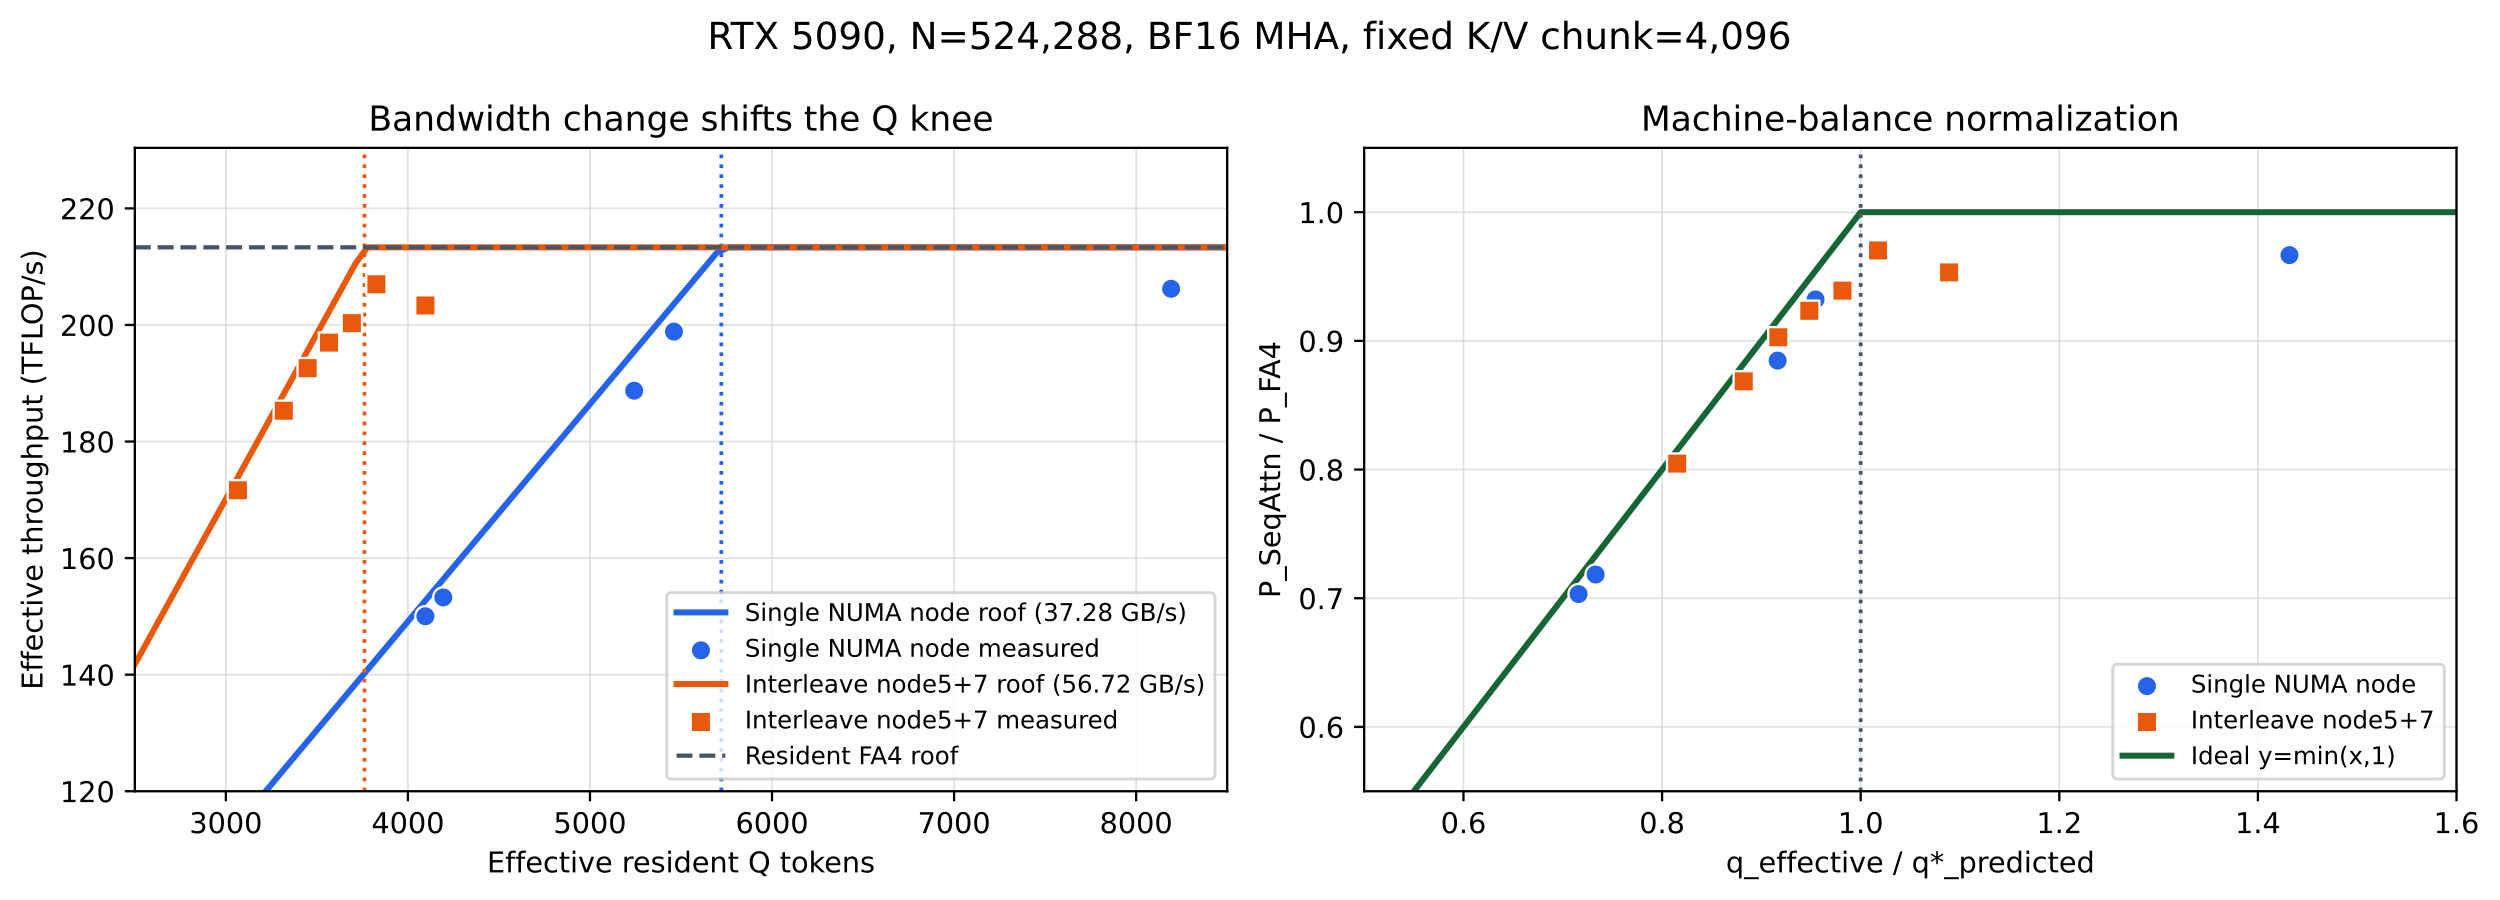
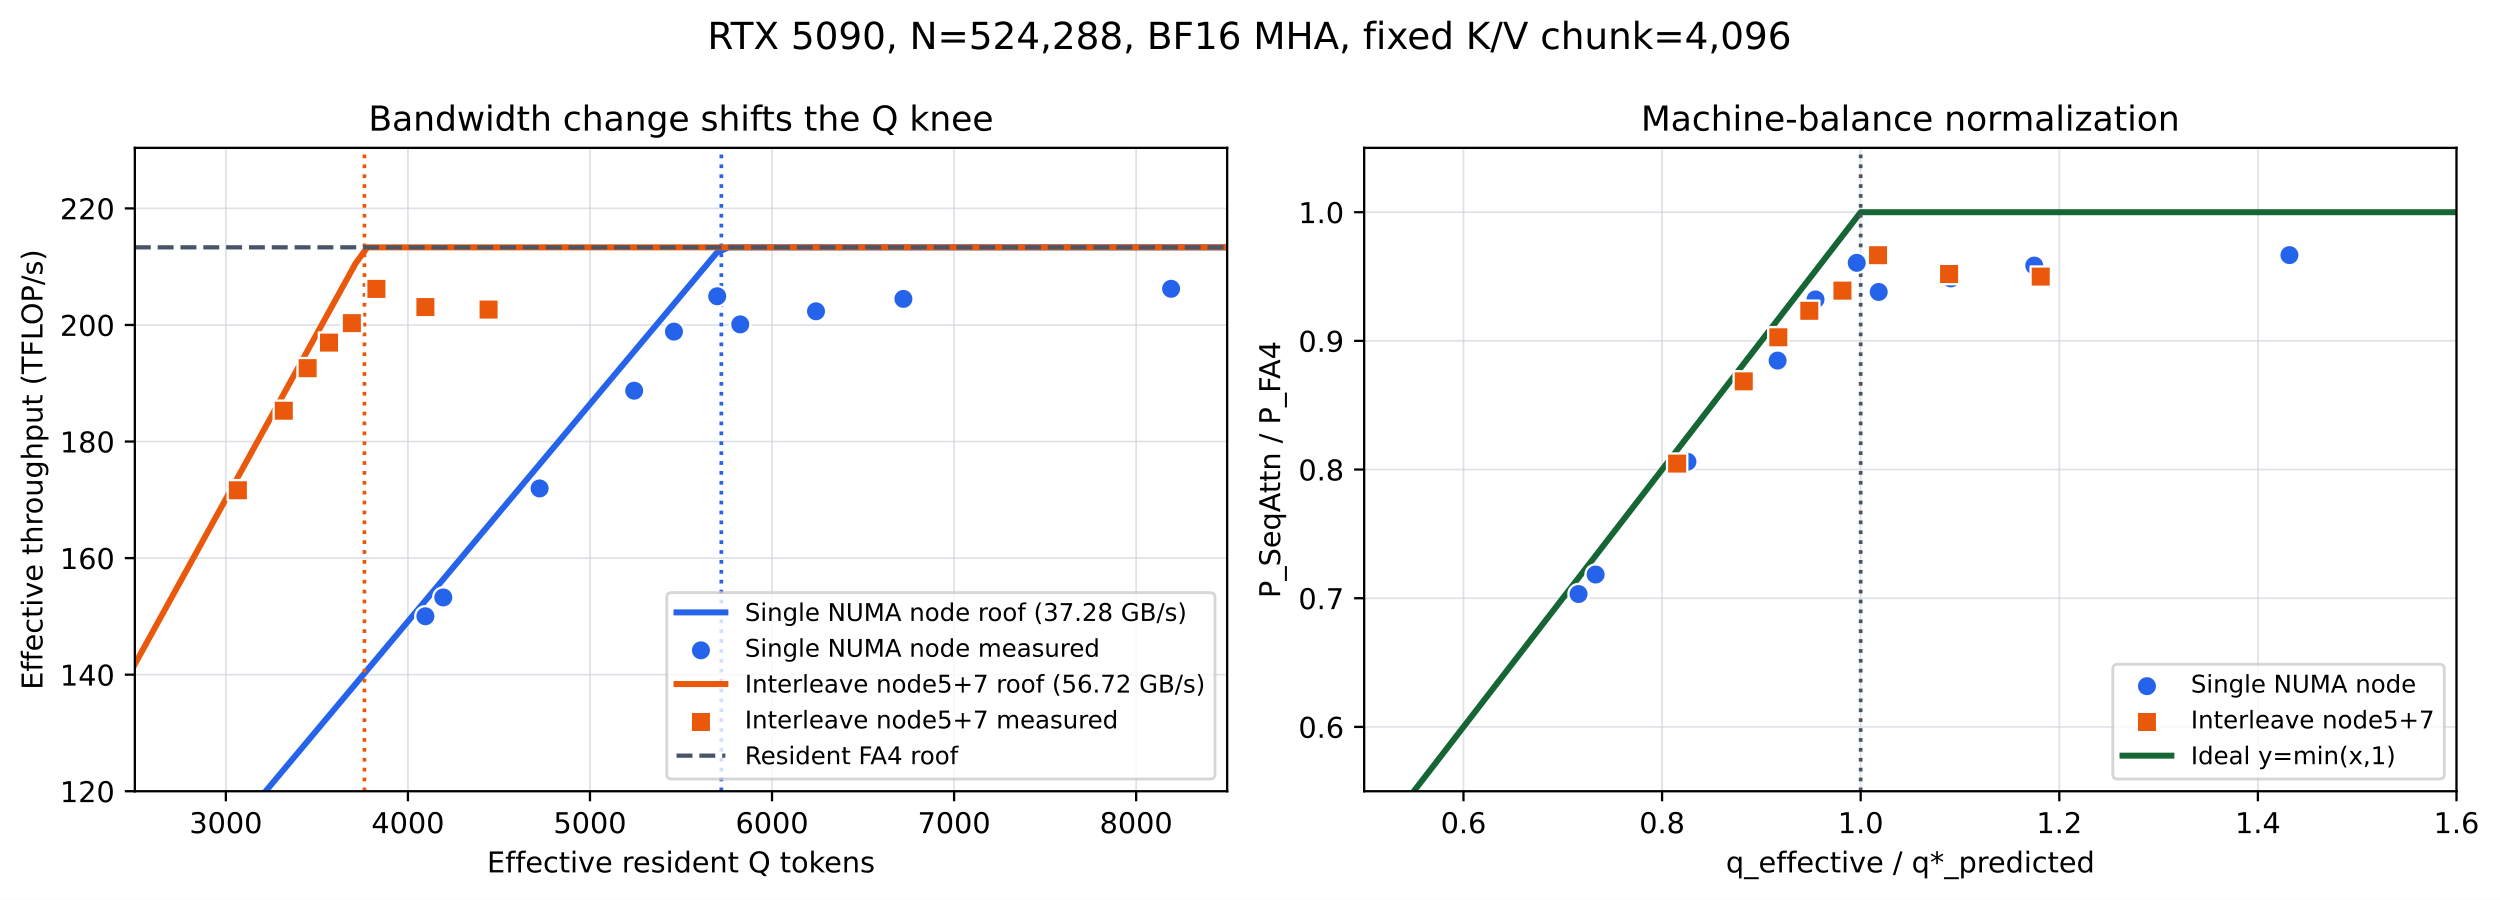
<svg xmlns="http://www.w3.org/2000/svg" xmlns:xlink="http://www.w3.org/1999/xlink" width="870.792pt" height="313.437pt" viewBox="0 0 870.792 313.437" version="1.1">
  <defs>
    <style type="text/css">*{stroke-linejoin: round; stroke-linecap: butt}</style>
  </defs>
  <g id="figure_1">
    <g id="patch_1">
      <path d="M 0 313.437 L 870.792 313.437 L 870.792 -0 L 0 -0 z " style="fill: #ffffff" />
    </g>
    <g id="axes_1">
      <g id="patch_2">
        <path d="M 46.966 275.603 L 427.443 275.603 L 427.443 51.504 L 46.966 51.504 z " style="fill: #ffffff" />
      </g>
      <g id="matplotlib.axis_1">
        <g id="xtick_1">
          <g id="line2d_1">
-             <path d="M 78.672 275.603 L 78.672 51.504 " clip-path="url(#pc4603f9b77)" style="fill: none; stroke: #d1d5db; stroke-opacity: 0.7; stroke-width: 0.6; stroke-linecap: square" />
+             <path d="M 78.672 275.603 L 78.672 51.504 " clip-path="url(#pe63c49cbb3)" style="fill: none; stroke: #d1d5db; stroke-opacity: 0.7; stroke-width: 0.6; stroke-linecap: square" />
          </g>
          <g id="line2d_2">
            <defs>
-               <path id="mdfac360afe" d="M 0 0 L 0 3.5 " style="stroke: #000000; stroke-width: 0.8" />
+               <path id="m10dfc425b9" d="M 0 0 L 0 3.5 " style="stroke: #000000; stroke-width: 0.8" />
            </defs>
            <g>
-               <use xlink:href="#mdfac360afe" x="78.672" y="275.603" style="stroke: #000000; stroke-width: 0.8" />
+               <use xlink:href="#m10dfc425b9" x="78.672" y="275.603" style="stroke: #000000; stroke-width: 0.8" />
            </g>
          </g>
          <g id="text_1">
            <text style="font-size: 10px; font-family: 'DejaVu Sans', 'Bitstream Vera Sans', 'Computer Modern Sans Serif', 'Lucida Grande', 'Verdana', 'Geneva', 'Lucid', 'Arial', 'Helvetica', 'Avant Garde', sans-serif; text-anchor: middle" x="78.672" y="290.201" transform="rotate(-0 78.67208 290.2012)">3000</text>
          </g>
        </g>
        <g id="xtick_2">
          <g id="line2d_3">
-             <path d="M 142.085 275.603 L 142.085 51.504 " clip-path="url(#pc4603f9b77)" style="fill: none; stroke: #d1d5db; stroke-opacity: 0.7; stroke-width: 0.6; stroke-linecap: square" />
+             <path d="M 142.085 275.603 L 142.085 51.504 " clip-path="url(#pe63c49cbb3)" style="fill: none; stroke: #d1d5db; stroke-opacity: 0.7; stroke-width: 0.6; stroke-linecap: square" />
          </g>
          <g id="line2d_4">
            <g>
-               <use xlink:href="#mdfac360afe" x="142.085" y="275.603" style="stroke: #000000; stroke-width: 0.8" />
+               <use xlink:href="#m10dfc425b9" x="142.085" y="275.603" style="stroke: #000000; stroke-width: 0.8" />
            </g>
          </g>
          <g id="text_2">
            <text style="font-size: 10px; font-family: 'DejaVu Sans', 'Bitstream Vera Sans', 'Computer Modern Sans Serif', 'Lucida Grande', 'Verdana', 'Geneva', 'Lucid', 'Arial', 'Helvetica', 'Avant Garde', sans-serif; text-anchor: middle" x="142.085" y="290.201" transform="rotate(-0 142.085 290.2012)">4000</text>
          </g>
        </g>
        <g id="xtick_3">
          <g id="line2d_5">
-             <path d="M 205.498 275.603 L 205.498 51.504 " clip-path="url(#pc4603f9b77)" style="fill: none; stroke: #d1d5db; stroke-opacity: 0.7; stroke-width: 0.6; stroke-linecap: square" />
+             <path d="M 205.498 275.603 L 205.498 51.504 " clip-path="url(#pe63c49cbb3)" style="fill: none; stroke: #d1d5db; stroke-opacity: 0.7; stroke-width: 0.6; stroke-linecap: square" />
          </g>
          <g id="line2d_6">
            <g>
-               <use xlink:href="#mdfac360afe" x="205.498" y="275.603" style="stroke: #000000; stroke-width: 0.8" />
+               <use xlink:href="#m10dfc425b9" x="205.498" y="275.603" style="stroke: #000000; stroke-width: 0.8" />
            </g>
          </g>
          <g id="text_3">
            <text style="font-size: 10px; font-family: 'DejaVu Sans', 'Bitstream Vera Sans', 'Computer Modern Sans Serif', 'Lucida Grande', 'Verdana', 'Geneva', 'Lucid', 'Arial', 'Helvetica', 'Avant Garde', sans-serif; text-anchor: middle" x="205.498" y="290.201" transform="rotate(-0 205.4979 290.2012)">5000</text>
          </g>
        </g>
        <g id="xtick_4">
          <g id="line2d_7">
-             <path d="M 268.911 275.603 L 268.911 51.504 " clip-path="url(#pc4603f9b77)" style="fill: none; stroke: #d1d5db; stroke-opacity: 0.7; stroke-width: 0.6; stroke-linecap: square" />
+             <path d="M 268.911 275.603 L 268.911 51.504 " clip-path="url(#pe63c49cbb3)" style="fill: none; stroke: #d1d5db; stroke-opacity: 0.7; stroke-width: 0.6; stroke-linecap: square" />
          </g>
          <g id="line2d_8">
            <g>
-               <use xlink:href="#mdfac360afe" x="268.911" y="275.603" style="stroke: #000000; stroke-width: 0.8" />
+               <use xlink:href="#m10dfc425b9" x="268.911" y="275.603" style="stroke: #000000; stroke-width: 0.8" />
            </g>
          </g>
          <g id="text_4">
            <text style="font-size: 10px; font-family: 'DejaVu Sans', 'Bitstream Vera Sans', 'Computer Modern Sans Serif', 'Lucida Grande', 'Verdana', 'Geneva', 'Lucid', 'Arial', 'Helvetica', 'Avant Garde', sans-serif; text-anchor: middle" x="268.911" y="290.201" transform="rotate(-0 268.9108 290.2012)">6000</text>
          </g>
        </g>
        <g id="xtick_5">
          <g id="line2d_9">
-             <path d="M 332.324 275.603 L 332.324 51.504 " clip-path="url(#pc4603f9b77)" style="fill: none; stroke: #d1d5db; stroke-opacity: 0.7; stroke-width: 0.6; stroke-linecap: square" />
+             <path d="M 332.324 275.603 L 332.324 51.504 " clip-path="url(#pe63c49cbb3)" style="fill: none; stroke: #d1d5db; stroke-opacity: 0.7; stroke-width: 0.6; stroke-linecap: square" />
          </g>
          <g id="line2d_10">
            <g>
-               <use xlink:href="#mdfac360afe" x="332.324" y="275.603" style="stroke: #000000; stroke-width: 0.8" />
+               <use xlink:href="#m10dfc425b9" x="332.324" y="275.603" style="stroke: #000000; stroke-width: 0.8" />
            </g>
          </g>
          <g id="text_5">
            <text style="font-size: 10px; font-family: 'DejaVu Sans', 'Bitstream Vera Sans', 'Computer Modern Sans Serif', 'Lucida Grande', 'Verdana', 'Geneva', 'Lucid', 'Arial', 'Helvetica', 'Avant Garde', sans-serif; text-anchor: middle" x="332.324" y="290.201" transform="rotate(-0 332.3238 290.2012)">7000</text>
          </g>
        </g>
        <g id="xtick_6">
          <g id="line2d_11">
-             <path d="M 395.737 275.603 L 395.737 51.504 " clip-path="url(#pc4603f9b77)" style="fill: none; stroke: #d1d5db; stroke-opacity: 0.7; stroke-width: 0.6; stroke-linecap: square" />
+             <path d="M 395.737 275.603 L 395.737 51.504 " clip-path="url(#pe63c49cbb3)" style="fill: none; stroke: #d1d5db; stroke-opacity: 0.7; stroke-width: 0.6; stroke-linecap: square" />
          </g>
          <g id="line2d_12">
            <g>
-               <use xlink:href="#mdfac360afe" x="395.737" y="275.603" style="stroke: #000000; stroke-width: 0.8" />
+               <use xlink:href="#m10dfc425b9" x="395.737" y="275.603" style="stroke: #000000; stroke-width: 0.8" />
            </g>
          </g>
          <g id="text_6">
            <text style="font-size: 10px; font-family: 'DejaVu Sans', 'Bitstream Vera Sans', 'Computer Modern Sans Serif', 'Lucida Grande', 'Verdana', 'Geneva', 'Lucid', 'Arial', 'Helvetica', 'Avant Garde', sans-serif; text-anchor: middle" x="395.737" y="290.201" transform="rotate(-0 395.7367 290.2012)">8000</text>
          </g>
        </g>
        <g id="text_7">
          <text style="font-size: 10px; font-family: 'DejaVu Sans', 'Bitstream Vera Sans', 'Computer Modern Sans Serif', 'Lucida Grande', 'Verdana', 'Geneva', 'Lucid', 'Arial', 'Helvetica', 'Avant Garde', sans-serif; text-anchor: middle" x="237.204" y="303.879" transform="rotate(-0 237.2044 303.8793)">Effective resident Q tokens</text>
        </g>
      </g>
      <g id="matplotlib.axis_2">
        <g id="ytick_1">
          <g id="line2d_13">
-             <path d="M 46.966 275.603 L 427.443 275.603 " clip-path="url(#pc4603f9b77)" style="fill: none; stroke: #d1d5db; stroke-opacity: 0.7; stroke-width: 0.6; stroke-linecap: square" />
+             <path d="M 46.966 275.603 L 427.443 275.603 " clip-path="url(#pe63c49cbb3)" style="fill: none; stroke: #d1d5db; stroke-opacity: 0.7; stroke-width: 0.6; stroke-linecap: square" />
          </g>
          <g id="line2d_14">
            <defs>
-               <path id="m516307107b" d="M 0 0 L -3.5 0 " style="stroke: #000000; stroke-width: 0.8" />
+               <path id="m5052664376" d="M 0 0 L -3.5 0 " style="stroke: #000000; stroke-width: 0.8" />
            </defs>
            <g>
-               <use xlink:href="#m516307107b" x="46.966" y="275.603" style="stroke: #000000; stroke-width: 0.8" />
+               <use xlink:href="#m5052664376" x="46.966" y="275.603" style="stroke: #000000; stroke-width: 0.8" />
            </g>
          </g>
          <g id="text_8">
            <text style="font-size: 10px; font-family: 'DejaVu Sans', 'Bitstream Vera Sans', 'Computer Modern Sans Serif', 'Lucida Grande', 'Verdana', 'Geneva', 'Lucid', 'Arial', 'Helvetica', 'Avant Garde', sans-serif; text-anchor: end" x="39.966" y="279.402" transform="rotate(-0 39.96563 279.402)">120</text>
          </g>
        </g>
        <g id="ytick_2">
          <g id="line2d_15">
-             <path d="M 46.966 235.001 L 427.443 235.001 " clip-path="url(#pc4603f9b77)" style="fill: none; stroke: #d1d5db; stroke-opacity: 0.7; stroke-width: 0.6; stroke-linecap: square" />
+             <path d="M 46.966 235.001 L 427.443 235.001 " clip-path="url(#pe63c49cbb3)" style="fill: none; stroke: #d1d5db; stroke-opacity: 0.7; stroke-width: 0.6; stroke-linecap: square" />
          </g>
          <g id="line2d_16">
            <g>
-               <use xlink:href="#m516307107b" x="46.966" y="235.001" style="stroke: #000000; stroke-width: 0.8" />
+               <use xlink:href="#m5052664376" x="46.966" y="235.001" style="stroke: #000000; stroke-width: 0.8" />
            </g>
          </g>
          <g id="text_9">
            <text style="font-size: 10px; font-family: 'DejaVu Sans', 'Bitstream Vera Sans', 'Computer Modern Sans Serif', 'Lucida Grande', 'Verdana', 'Geneva', 'Lucid', 'Arial', 'Helvetica', 'Avant Garde', sans-serif; text-anchor: end" x="39.966" y="238.8" transform="rotate(-0 39.96563 238.8003)">140</text>
          </g>
        </g>
        <g id="ytick_3">
          <g id="line2d_17">
-             <path d="M 46.966 194.399 L 427.443 194.399 " clip-path="url(#pc4603f9b77)" style="fill: none; stroke: #d1d5db; stroke-opacity: 0.7; stroke-width: 0.6; stroke-linecap: square" />
+             <path d="M 46.966 194.399 L 427.443 194.399 " clip-path="url(#pe63c49cbb3)" style="fill: none; stroke: #d1d5db; stroke-opacity: 0.7; stroke-width: 0.6; stroke-linecap: square" />
          </g>
          <g id="line2d_18">
            <g>
-               <use xlink:href="#m516307107b" x="46.966" y="194.399" style="stroke: #000000; stroke-width: 0.8" />
+               <use xlink:href="#m5052664376" x="46.966" y="194.399" style="stroke: #000000; stroke-width: 0.8" />
            </g>
          </g>
          <g id="text_10">
            <text style="font-size: 10px; font-family: 'DejaVu Sans', 'Bitstream Vera Sans', 'Computer Modern Sans Serif', 'Lucida Grande', 'Verdana', 'Geneva', 'Lucid', 'Arial', 'Helvetica', 'Avant Garde', sans-serif; text-anchor: end" x="39.966" y="198.199" transform="rotate(-0 39.96563 198.1986)">160</text>
          </g>
        </g>
        <g id="ytick_4">
          <g id="line2d_19">
-             <path d="M 46.966 153.798 L 427.443 153.798 " clip-path="url(#pc4603f9b77)" style="fill: none; stroke: #d1d5db; stroke-opacity: 0.7; stroke-width: 0.6; stroke-linecap: square" />
+             <path d="M 46.966 153.798 L 427.443 153.798 " clip-path="url(#pe63c49cbb3)" style="fill: none; stroke: #d1d5db; stroke-opacity: 0.7; stroke-width: 0.6; stroke-linecap: square" />
          </g>
          <g id="line2d_20">
            <g>
-               <use xlink:href="#m516307107b" x="46.966" y="153.798" style="stroke: #000000; stroke-width: 0.8" />
+               <use xlink:href="#m5052664376" x="46.966" y="153.798" style="stroke: #000000; stroke-width: 0.8" />
            </g>
          </g>
          <g id="text_11">
            <text style="font-size: 10px; font-family: 'DejaVu Sans', 'Bitstream Vera Sans', 'Computer Modern Sans Serif', 'Lucida Grande', 'Verdana', 'Geneva', 'Lucid', 'Arial', 'Helvetica', 'Avant Garde', sans-serif; text-anchor: end" x="39.966" y="157.597" transform="rotate(-0 39.96563 157.5969)">180</text>
          </g>
        </g>
        <g id="ytick_5">
          <g id="line2d_21">
-             <path d="M 46.966 113.196 L 427.443 113.196 " clip-path="url(#pc4603f9b77)" style="fill: none; stroke: #d1d5db; stroke-opacity: 0.7; stroke-width: 0.6; stroke-linecap: square" />
+             <path d="M 46.966 113.196 L 427.443 113.196 " clip-path="url(#pe63c49cbb3)" style="fill: none; stroke: #d1d5db; stroke-opacity: 0.7; stroke-width: 0.6; stroke-linecap: square" />
          </g>
          <g id="line2d_22">
            <g>
-               <use xlink:href="#m516307107b" x="46.966" y="113.196" style="stroke: #000000; stroke-width: 0.8" />
+               <use xlink:href="#m5052664376" x="46.966" y="113.196" style="stroke: #000000; stroke-width: 0.8" />
            </g>
          </g>
          <g id="text_12">
            <text style="font-size: 10px; font-family: 'DejaVu Sans', 'Bitstream Vera Sans', 'Computer Modern Sans Serif', 'Lucida Grande', 'Verdana', 'Geneva', 'Lucid', 'Arial', 'Helvetica', 'Avant Garde', sans-serif; text-anchor: end" x="39.966" y="116.995" transform="rotate(-0 39.96563 116.9952)">200</text>
          </g>
        </g>
        <g id="ytick_6">
          <g id="line2d_23">
-             <path d="M 46.966 72.594 L 427.443 72.594 " clip-path="url(#pc4603f9b77)" style="fill: none; stroke: #d1d5db; stroke-opacity: 0.7; stroke-width: 0.6; stroke-linecap: square" />
+             <path d="M 46.966 72.594 L 427.443 72.594 " clip-path="url(#pe63c49cbb3)" style="fill: none; stroke: #d1d5db; stroke-opacity: 0.7; stroke-width: 0.6; stroke-linecap: square" />
          </g>
          <g id="line2d_24">
            <g>
-               <use xlink:href="#m516307107b" x="46.966" y="72.594" style="stroke: #000000; stroke-width: 0.8" />
+               <use xlink:href="#m5052664376" x="46.966" y="72.594" style="stroke: #000000; stroke-width: 0.8" />
            </g>
          </g>
          <g id="text_13">
            <text style="font-size: 10px; font-family: 'DejaVu Sans', 'Bitstream Vera Sans', 'Computer Modern Sans Serif', 'Lucida Grande', 'Verdana', 'Geneva', 'Lucid', 'Arial', 'Helvetica', 'Avant Garde', sans-serif; text-anchor: end" x="39.966" y="76.393" transform="rotate(-0 39.96563 76.39346)">220</text>
          </g>
        </g>
        <g id="text_14">
          <text style="font-size: 10px; font-family: 'DejaVu Sans', 'Bitstream Vera Sans', 'Computer Modern Sans Serif', 'Lucida Grande', 'Verdana', 'Geneva', 'Lucid', 'Arial', 'Helvetica', 'Avant Garde', sans-serif; text-anchor: middle" x="14.798" y="163.553" transform="rotate(-90 14.79844 163.5534)">Effective throughput (TFLOP/s)</text>
        </g>
      </g>
      <g id="line2d_25">
-         <path d="M 59.995 314.437 L 249.697 88.008 L 253.755 86.149 L 432.326 86.149 L 432.326 86.149 " clip-path="url(#pc4603f9b77)" style="fill: none; stroke: #2563eb; stroke-width: 2.1; stroke-linecap: square" />
+         <path d="M 59.995 314.437 L 249.697 88.008 L 253.755 86.149 L 432.326 86.149 L 432.326 86.149 " clip-path="url(#pe63c49cbb3)" style="fill: none; stroke: #2563eb; stroke-width: 2.1; stroke-linecap: square" />
      </g>
      <g id="line2d_26">
-         <path d="M 251.254 275.603 L 251.254 51.504 " clip-path="url(#pc4603f9b77)" style="fill: none; stroke-dasharray: 1.3,2.145; stroke-dashoffset: 0; stroke: #2563eb; stroke-width: 1.3" />
+         <path d="M 251.254 275.603 L 251.254 51.504 " clip-path="url(#pe63c49cbb3)" style="fill: none; stroke-dasharray: 1.3,2.145; stroke-dashoffset: 0; stroke: #2563eb; stroke-width: 1.3" />
      </g>
      <g id="line2d_27">
-         <path d="M 1.212 314.437 L 123.885 91.697 L 127.944 86.149 L 432.326 86.149 L 432.326 86.149 " clip-path="url(#pc4603f9b77)" style="fill: none; stroke: #ea580c; stroke-width: 2.1; stroke-linecap: square" />
+         <path d="M 1.212 314.437 L 123.885 91.697 L 127.944 86.149 L 432.326 86.149 L 432.326 86.149 " clip-path="url(#pe63c49cbb3)" style="fill: none; stroke: #ea580c; stroke-width: 2.1; stroke-linecap: square" />
      </g>
      <g id="line2d_28">
-         <path d="M 126.941 275.603 L 126.941 51.504 " clip-path="url(#pc4603f9b77)" style="fill: none; stroke-dasharray: 1.3,2.145; stroke-dashoffset: 0; stroke: #ea580c; stroke-width: 1.3" />
+         <path d="M 126.941 275.603 L 126.941 51.504 " clip-path="url(#pe63c49cbb3)" style="fill: none; stroke-dasharray: 1.3,2.145; stroke-dashoffset: 0; stroke: #ea580c; stroke-width: 1.3" />
      </g>
      <g id="line2d_29">
-         <path d="M 46.966 86.149 L 427.443 86.149 " clip-path="url(#pc4603f9b77)" style="fill: none; stroke-dasharray: 5.55,2.4; stroke-dashoffset: 0; stroke: #475569; stroke-width: 1.5" />
+         <path d="M 46.966 86.149 L 427.443 86.149 " clip-path="url(#pe63c49cbb3)" style="fill: none; stroke-dasharray: 5.55,2.4; stroke-dashoffset: 0; stroke: #475569; stroke-width: 1.5" />
      </g>
      <g id="patch_3">
        <path d="M 46.966 275.603 L 46.966 51.504 " style="fill: none; stroke: #000000; stroke-width: 0.8; stroke-linejoin: miter; stroke-linecap: square" />
      </g>
      <g id="patch_4">
        <path d="M 427.443 275.603 L 427.443 51.504 " style="fill: none; stroke: #000000; stroke-width: 0.8; stroke-linejoin: miter; stroke-linecap: square" />
      </g>
      <g id="patch_5">
        <path d="M 46.966 275.603 L 427.443 275.603 " style="fill: none; stroke: #000000; stroke-width: 0.8; stroke-linejoin: miter; stroke-linecap: square" />
      </g>
      <g id="patch_6">
        <path d="M 46.966 51.504 L 427.443 51.504 " style="fill: none; stroke: #000000; stroke-width: 0.8; stroke-linejoin: miter; stroke-linecap: square" />
      </g>
      <g id="PathCollection_1">
        <defs>
-           <path id="mc097db1f50" d="M 0 3.536 C 0.938 3.536 1.837 3.163 2.5 2.5 C 3.163 1.837 3.536 0.938 3.536 0 C 3.536 -0.938 3.163 -1.837 2.5 -2.5 C 1.837 -3.163 0.938 -3.536 0 -3.536 C -0.938 -3.536 -1.837 -3.163 -2.5 -2.5 C -3.163 -1.837 -3.536 -0.938 -3.536 0 C -3.536 0.938 -3.163 1.837 -2.5 2.5 C -1.837 3.163 -0.938 3.536 0 3.536 z " style="stroke: #ffffff; stroke-width: 0.8" />
+           <path id="m663be2212b" d="M 0 3.536 C 0.938 3.536 1.837 3.163 2.5 2.5 C 3.163 1.837 3.536 0.938 3.536 0 C 3.536 -0.938 3.163 -1.837 2.5 -2.5 C 1.837 -3.163 0.938 -3.536 0 -3.536 C -0.938 -3.536 -1.837 -3.163 -2.5 -2.5 C -3.163 -1.837 -3.536 -0.938 -3.536 0 C -3.536 0.938 -3.163 1.837 -2.5 2.5 C -1.837 3.163 -0.938 3.536 0 3.536 z " style="stroke: #ffffff; stroke-width: 0.8" />
        </defs>
-         <g clip-path="url(#pc4603f9b77)">
-           <use xlink:href="#mc097db1f50" x="148.173" y="214.658" style="fill: #2563eb; stroke: #ffffff; stroke-width: 0.8" />
-           <use xlink:href="#mc097db1f50" x="154.406" y="208.098" style="fill: #2563eb; stroke: #ffffff; stroke-width: 0.8" />
-           <use xlink:href="#mc097db1f50" x="220.9" y="136.088" style="fill: #2563eb; stroke: #ffffff; stroke-width: 0.8" />
-           <use xlink:href="#mc097db1f50" x="234.752" y="115.508" style="fill: #2563eb; stroke: #ffffff; stroke-width: 0.8" />
-           <use xlink:href="#mc097db1f50" x="407.912" y="100.593" style="fill: #2563eb; stroke: #ffffff; stroke-width: 0.8" />
+         <g clip-path="url(#pe63c49cbb3)">
+           <use xlink:href="#m663be2212b" x="148.173" y="214.658" style="fill: #2563eb; stroke: #ffffff; stroke-width: 0.8" />
+           <use xlink:href="#m663be2212b" x="154.406" y="208.098" style="fill: #2563eb; stroke: #ffffff; stroke-width: 0.8" />
+           <use xlink:href="#m663be2212b" x="187.953" y="170.132" style="fill: #2563eb; stroke: #ffffff; stroke-width: 0.8" />
+           <use xlink:href="#m663be2212b" x="220.9" y="136.088" style="fill: #2563eb; stroke: #ffffff; stroke-width: 0.8" />
+           <use xlink:href="#m663be2212b" x="234.752" y="115.508" style="fill: #2563eb; stroke: #ffffff; stroke-width: 0.8" />
+           <use xlink:href="#m663be2212b" x="249.81" y="103.189" style="fill: #2563eb; stroke: #ffffff; stroke-width: 0.8" />
+           <use xlink:href="#m663be2212b" x="257.84" y="112.991" style="fill: #2563eb; stroke: #ffffff; stroke-width: 0.8" />
+           <use xlink:href="#m663be2212b" x="284.227" y="108.43" style="fill: #2563eb; stroke: #ffffff; stroke-width: 0.8" />
+           <use xlink:href="#m663be2212b" x="314.672" y="104.111" style="fill: #2563eb; stroke: #ffffff; stroke-width: 0.8" />
+           <use xlink:href="#m663be2212b" x="407.912" y="100.593" style="fill: #2563eb; stroke: #ffffff; stroke-width: 0.8" />
        </g>
      </g>
      <g id="PathCollection_2">
        <defs>
-           <path id="md987004a5d" d="M -3.536 3.536 L 3.536 3.536 L 3.536 -3.536 L -3.536 -3.536 z " style="stroke: #ffffff; stroke-width: 0.8" />
+           <path id="m598bbfab6e" d="M -3.536 3.536 L 3.536 3.536 L 3.536 -3.536 L -3.536 -3.536 z " style="stroke: #ffffff; stroke-width: 0.8" />
        </defs>
-         <g clip-path="url(#pc4603f9b77)">
-           <use xlink:href="#md987004a5d" x="82.858" y="170.765" style="fill: #ea580c; stroke: #ffffff; stroke-width: 0.8" />
-           <use xlink:href="#md987004a5d" x="98.855" y="143.076" style="fill: #ea580c; stroke: #ffffff; stroke-width: 0.8" />
-           <use xlink:href="#md987004a5d" x="107.161" y="128.239" style="fill: #ea580c; stroke: #ffffff; stroke-width: 0.8" />
-           <use xlink:href="#md987004a5d" x="114.601" y="119.331" style="fill: #ea580c; stroke: #ffffff; stroke-width: 0.8" />
-           <use xlink:href="#md987004a5d" x="122.565" y="112.546" style="fill: #ea580c; stroke: #ffffff; stroke-width: 0.8" />
-           <use xlink:href="#md987004a5d" x="131.109" y="99.018" style="fill: #ea580c; stroke: #ffffff; stroke-width: 0.8" />
-           <use xlink:href="#md987004a5d" x="148.173" y="106.402" style="fill: #ea580c; stroke: #ffffff; stroke-width: 0.8" />
+         <g clip-path="url(#pe63c49cbb3)">
+           <use xlink:href="#m598bbfab6e" x="82.858" y="170.765" style="fill: #ea580c; stroke: #ffffff; stroke-width: 0.8" />
+           <use xlink:href="#m598bbfab6e" x="98.855" y="143.076" style="fill: #ea580c; stroke: #ffffff; stroke-width: 0.8" />
+           <use xlink:href="#m598bbfab6e" x="107.161" y="128.239" style="fill: #ea580c; stroke: #ffffff; stroke-width: 0.8" />
+           <use xlink:href="#m598bbfab6e" x="114.601" y="119.331" style="fill: #ea580c; stroke: #ffffff; stroke-width: 0.8" />
+           <use xlink:href="#m598bbfab6e" x="122.565" y="112.546" style="fill: #ea580c; stroke: #ffffff; stroke-width: 0.8" />
+           <use xlink:href="#m598bbfab6e" x="131.109" y="100.629" style="fill: #ea580c; stroke: #ffffff; stroke-width: 0.8" />
+           <use xlink:href="#m598bbfab6e" x="148.173" y="106.959" style="fill: #ea580c; stroke: #ffffff; stroke-width: 0.8" />
+           <use xlink:href="#m598bbfab6e" x="170.184" y="107.827" style="fill: #ea580c; stroke: #ffffff; stroke-width: 0.8" />
        </g>
      </g>
      <g id="text_15">
        <text style="font-size: 12px; font-family: 'DejaVu Sans', 'Bitstream Vera Sans', 'Computer Modern Sans Serif', 'Lucida Grande', 'Verdana', 'Geneva', 'Lucid', 'Arial', 'Helvetica', 'Avant Garde', sans-serif; text-anchor: middle" x="237.204" y="45.504" transform="rotate(-0 237.2044 45.504)">Bandwidth change shifts the Q knee</text>
      </g>
      <g id="legend_1">
        <g id="patch_7">
          <path d="M 233.949 271.353 L 421.493 271.353 Q 423.193 271.353 423.193 269.653 L 423.193 208.121 Q 423.193 206.421 421.493 206.421 L 233.949 206.421 Q 232.249 206.421 232.249 208.121 L 232.249 269.653 Q 232.249 271.353 233.949 271.353 z " style="fill: #ffffff; opacity: 0.8; stroke: #cccccc; stroke-linejoin: miter" />
        </g>
        <g id="line2d_30">
          <path d="M 235.649 213.304 L 244.149 213.304 L 252.649 213.304 " style="fill: none; stroke: #2563eb; stroke-width: 2.1; stroke-linecap: square" />
        </g>
        <g id="text_16">
          <text style="font-size: 8.5px; font-family: 'DejaVu Sans', 'Bitstream Vera Sans', 'Computer Modern Sans Serif', 'Lucida Grande', 'Verdana', 'Geneva', 'Lucid', 'Arial', 'Helvetica', 'Avant Garde', sans-serif; text-anchor: start" x="259.449" y="216.279" transform="rotate(-0 259.4486 216.2794)">Single NUMA node roof (37.28 GB/s)</text>
        </g>
        <g id="PathCollection_3">
          <g>
-             <use xlink:href="#mc097db1f50" x="244.149" y="226.525" style="fill: #2563eb; stroke: #ffffff; stroke-width: 0.8" />
+             <use xlink:href="#m663be2212b" x="244.149" y="226.525" style="fill: #2563eb; stroke: #ffffff; stroke-width: 0.8" />
          </g>
        </g>
        <g id="text_17">
          <text style="font-size: 8.5px; font-family: 'DejaVu Sans', 'Bitstream Vera Sans', 'Computer Modern Sans Serif', 'Lucida Grande', 'Verdana', 'Geneva', 'Lucid', 'Arial', 'Helvetica', 'Avant Garde', sans-serif; text-anchor: start" x="259.449" y="228.756" transform="rotate(-0 259.4486 228.7558)">Single NUMA node measured</text>
        </g>
        <g id="line2d_31">
          <path d="M 235.649 238.257 L 244.149 238.257 L 252.649 238.257 " style="fill: none; stroke: #ea580c; stroke-width: 2.1; stroke-linecap: square" />
        </g>
        <g id="text_18">
          <text style="font-size: 8.5px; font-family: 'DejaVu Sans', 'Bitstream Vera Sans', 'Computer Modern Sans Serif', 'Lucida Grande', 'Verdana', 'Geneva', 'Lucid', 'Arial', 'Helvetica', 'Avant Garde', sans-serif; text-anchor: start" x="259.449" y="241.232" transform="rotate(-0 259.4486 241.2322)">Interleave node5+7 roof (56.72 GB/s)</text>
        </g>
        <g id="PathCollection_4">
          <g>
-             <use xlink:href="#md987004a5d" x="244.149" y="251.477" style="fill: #ea580c; stroke: #ffffff; stroke-width: 0.8" />
+             <use xlink:href="#m598bbfab6e" x="244.149" y="251.477" style="fill: #ea580c; stroke: #ffffff; stroke-width: 0.8" />
          </g>
        </g>
        <g id="text_19">
          <text style="font-size: 8.5px; font-family: 'DejaVu Sans', 'Bitstream Vera Sans', 'Computer Modern Sans Serif', 'Lucida Grande', 'Verdana', 'Geneva', 'Lucid', 'Arial', 'Helvetica', 'Avant Garde', sans-serif; text-anchor: start" x="259.449" y="253.709" transform="rotate(-0 259.4486 253.7086)">Interleave node5+7 measured</text>
        </g>
        <g id="line2d_32">
          <path d="M 235.649 263.21 L 244.149 263.21 L 252.649 263.21 " style="fill: none; stroke-dasharray: 5.55,2.4; stroke-dashoffset: 0; stroke: #475569; stroke-width: 1.5" />
        </g>
        <g id="text_20">
          <text style="font-size: 8.5px; font-family: 'DejaVu Sans', 'Bitstream Vera Sans', 'Computer Modern Sans Serif', 'Lucida Grande', 'Verdana', 'Geneva', 'Lucid', 'Arial', 'Helvetica', 'Avant Garde', sans-serif; text-anchor: start" x="259.449" y="266.185" transform="rotate(-0 259.4486 266.185)">Resident FA4 roof</text>
        </g>
      </g>
    </g>
    <g id="axes_2">
      <g id="patch_8">
        <path d="M 475.163 275.603 L 855.641 275.603 L 855.641 51.504 L 475.163 51.504 z " style="fill: #ffffff" />
      </g>
      <g id="matplotlib.axis_3">
        <g id="xtick_7">
          <g id="line2d_33">
-             <path d="M 509.752 275.603 L 509.752 51.504 " clip-path="url(#p6f8328ee0f)" style="fill: none; stroke: #d1d5db; stroke-opacity: 0.7; stroke-width: 0.6; stroke-linecap: square" />
+             <path d="M 509.752 275.603 L 509.752 51.504 " clip-path="url(#p314b8df7db)" style="fill: none; stroke: #d1d5db; stroke-opacity: 0.7; stroke-width: 0.6; stroke-linecap: square" />
          </g>
          <g id="line2d_34">
            <g>
-               <use xlink:href="#mdfac360afe" x="509.752" y="275.603" style="stroke: #000000; stroke-width: 0.8" />
+               <use xlink:href="#m10dfc425b9" x="509.752" y="275.603" style="stroke: #000000; stroke-width: 0.8" />
            </g>
          </g>
          <g id="text_21">
            <text style="font-size: 10px; font-family: 'DejaVu Sans', 'Bitstream Vera Sans', 'Computer Modern Sans Serif', 'Lucida Grande', 'Verdana', 'Geneva', 'Lucid', 'Arial', 'Helvetica', 'Avant Garde', sans-serif; text-anchor: middle" x="509.752" y="290.201" transform="rotate(-0 509.752 290.2012)">0.6</text>
          </g>
        </g>
        <g id="xtick_8">
          <g id="line2d_35">
-             <path d="M 578.93 275.603 L 578.93 51.504 " clip-path="url(#p6f8328ee0f)" style="fill: none; stroke: #d1d5db; stroke-opacity: 0.7; stroke-width: 0.6; stroke-linecap: square" />
+             <path d="M 578.93 275.603 L 578.93 51.504 " clip-path="url(#p314b8df7db)" style="fill: none; stroke: #d1d5db; stroke-opacity: 0.7; stroke-width: 0.6; stroke-linecap: square" />
          </g>
          <g id="line2d_36">
            <g>
-               <use xlink:href="#mdfac360afe" x="578.93" y="275.603" style="stroke: #000000; stroke-width: 0.8" />
+               <use xlink:href="#m10dfc425b9" x="578.93" y="275.603" style="stroke: #000000; stroke-width: 0.8" />
            </g>
          </g>
          <g id="text_22">
            <text style="font-size: 10px; font-family: 'DejaVu Sans', 'Bitstream Vera Sans', 'Computer Modern Sans Serif', 'Lucida Grande', 'Verdana', 'Geneva', 'Lucid', 'Arial', 'Helvetica', 'Avant Garde', sans-serif; text-anchor: middle" x="578.93" y="290.201" transform="rotate(-0 578.9297 290.2012)">0.8</text>
          </g>
        </g>
        <g id="xtick_9">
          <g id="line2d_37">
-             <path d="M 648.107 275.603 L 648.107 51.504 " clip-path="url(#p6f8328ee0f)" style="fill: none; stroke: #d1d5db; stroke-opacity: 0.7; stroke-width: 0.6; stroke-linecap: square" />
+             <path d="M 648.107 275.603 L 648.107 51.504 " clip-path="url(#p314b8df7db)" style="fill: none; stroke: #d1d5db; stroke-opacity: 0.7; stroke-width: 0.6; stroke-linecap: square" />
          </g>
          <g id="line2d_38">
            <g>
-               <use xlink:href="#mdfac360afe" x="648.107" y="275.603" style="stroke: #000000; stroke-width: 0.8" />
+               <use xlink:href="#m10dfc425b9" x="648.107" y="275.603" style="stroke: #000000; stroke-width: 0.8" />
            </g>
          </g>
          <g id="text_23">
            <text style="font-size: 10px; font-family: 'DejaVu Sans', 'Bitstream Vera Sans', 'Computer Modern Sans Serif', 'Lucida Grande', 'Verdana', 'Geneva', 'Lucid', 'Arial', 'Helvetica', 'Avant Garde', sans-serif; text-anchor: middle" x="648.107" y="290.201" transform="rotate(-0 648.1074 290.2012)">1.0</text>
          </g>
        </g>
        <g id="xtick_10">
          <g id="line2d_39">
-             <path d="M 717.285 275.603 L 717.285 51.504 " clip-path="url(#p6f8328ee0f)" style="fill: none; stroke: #d1d5db; stroke-opacity: 0.7; stroke-width: 0.6; stroke-linecap: square" />
+             <path d="M 717.285 275.603 L 717.285 51.504 " clip-path="url(#p314b8df7db)" style="fill: none; stroke: #d1d5db; stroke-opacity: 0.7; stroke-width: 0.6; stroke-linecap: square" />
          </g>
          <g id="line2d_40">
            <g>
-               <use xlink:href="#mdfac360afe" x="717.285" y="275.603" style="stroke: #000000; stroke-width: 0.8" />
+               <use xlink:href="#m10dfc425b9" x="717.285" y="275.603" style="stroke: #000000; stroke-width: 0.8" />
            </g>
          </g>
          <g id="text_24">
            <text style="font-size: 10px; font-family: 'DejaVu Sans', 'Bitstream Vera Sans', 'Computer Modern Sans Serif', 'Lucida Grande', 'Verdana', 'Geneva', 'Lucid', 'Arial', 'Helvetica', 'Avant Garde', sans-serif; text-anchor: middle" x="717.285" y="290.201" transform="rotate(-0 717.2852 290.2012)">1.2</text>
          </g>
        </g>
        <g id="xtick_11">
          <g id="line2d_41">
-             <path d="M 786.463 275.603 L 786.463 51.504 " clip-path="url(#p6f8328ee0f)" style="fill: none; stroke: #d1d5db; stroke-opacity: 0.7; stroke-width: 0.6; stroke-linecap: square" />
+             <path d="M 786.463 275.603 L 786.463 51.504 " clip-path="url(#p314b8df7db)" style="fill: none; stroke: #d1d5db; stroke-opacity: 0.7; stroke-width: 0.6; stroke-linecap: square" />
          </g>
          <g id="line2d_42">
            <g>
-               <use xlink:href="#mdfac360afe" x="786.463" y="275.603" style="stroke: #000000; stroke-width: 0.8" />
+               <use xlink:href="#m10dfc425b9" x="786.463" y="275.603" style="stroke: #000000; stroke-width: 0.8" />
            </g>
          </g>
          <g id="text_25">
            <text style="font-size: 10px; font-family: 'DejaVu Sans', 'Bitstream Vera Sans', 'Computer Modern Sans Serif', 'Lucida Grande', 'Verdana', 'Geneva', 'Lucid', 'Arial', 'Helvetica', 'Avant Garde', sans-serif; text-anchor: middle" x="786.463" y="290.201" transform="rotate(-0 786.4629 290.2012)">1.4</text>
          </g>
        </g>
        <g id="xtick_12">
          <g id="line2d_43">
-             <path d="M 855.641 275.603 L 855.641 51.504 " clip-path="url(#p6f8328ee0f)" style="fill: none; stroke: #d1d5db; stroke-opacity: 0.7; stroke-width: 0.6; stroke-linecap: square" />
+             <path d="M 855.641 275.603 L 855.641 51.504 " clip-path="url(#p314b8df7db)" style="fill: none; stroke: #d1d5db; stroke-opacity: 0.7; stroke-width: 0.6; stroke-linecap: square" />
          </g>
          <g id="line2d_44">
            <g>
-               <use xlink:href="#mdfac360afe" x="855.641" y="275.603" style="stroke: #000000; stroke-width: 0.8" />
+               <use xlink:href="#m10dfc425b9" x="855.641" y="275.603" style="stroke: #000000; stroke-width: 0.8" />
            </g>
          </g>
          <g id="text_26">
            <text style="font-size: 10px; font-family: 'DejaVu Sans', 'Bitstream Vera Sans', 'Computer Modern Sans Serif', 'Lucida Grande', 'Verdana', 'Geneva', 'Lucid', 'Arial', 'Helvetica', 'Avant Garde', sans-serif; text-anchor: middle" x="855.641" y="290.201" transform="rotate(-0 855.6406 290.2012)">1.6</text>
          </g>
        </g>
        <g id="text_27">
          <text style="font-size: 10px; font-family: 'DejaVu Sans', 'Bitstream Vera Sans', 'Computer Modern Sans Serif', 'Lucida Grande', 'Verdana', 'Geneva', 'Lucid', 'Arial', 'Helvetica', 'Avant Garde', sans-serif; text-anchor: middle" x="665.402" y="303.879" transform="rotate(-0 665.4019 303.8793)">q_effective / q*_predicted</text>
        </g>
      </g>
      <g id="matplotlib.axis_4">
        <g id="ytick_7">
          <g id="line2d_45">
-             <path d="M 475.163 253.193 L 855.641 253.193 " clip-path="url(#p6f8328ee0f)" style="fill: none; stroke: #d1d5db; stroke-opacity: 0.7; stroke-width: 0.6; stroke-linecap: square" />
+             <path d="M 475.163 253.193 L 855.641 253.193 " clip-path="url(#p314b8df7db)" style="fill: none; stroke: #d1d5db; stroke-opacity: 0.7; stroke-width: 0.6; stroke-linecap: square" />
          </g>
          <g id="line2d_46">
            <g>
-               <use xlink:href="#m516307107b" x="475.163" y="253.193" style="stroke: #000000; stroke-width: 0.8" />
+               <use xlink:href="#m5052664376" x="475.163" y="253.193" style="stroke: #000000; stroke-width: 0.8" />
            </g>
          </g>
          <g id="text_28">
            <text style="font-size: 10px; font-family: 'DejaVu Sans', 'Bitstream Vera Sans', 'Computer Modern Sans Serif', 'Lucida Grande', 'Verdana', 'Geneva', 'Lucid', 'Arial', 'Helvetica', 'Avant Garde', sans-serif; text-anchor: end" x="468.163" y="256.992" transform="rotate(-0 468.1631 256.9921)">0.6</text>
          </g>
        </g>
        <g id="ytick_8">
          <g id="line2d_47">
-             <path d="M 475.163 208.373 L 855.641 208.373 " clip-path="url(#p6f8328ee0f)" style="fill: none; stroke: #d1d5db; stroke-opacity: 0.7; stroke-width: 0.6; stroke-linecap: square" />
+             <path d="M 475.163 208.373 L 855.641 208.373 " clip-path="url(#p314b8df7db)" style="fill: none; stroke: #d1d5db; stroke-opacity: 0.7; stroke-width: 0.6; stroke-linecap: square" />
          </g>
          <g id="line2d_48">
            <g>
-               <use xlink:href="#m516307107b" x="475.163" y="208.373" style="stroke: #000000; stroke-width: 0.8" />
+               <use xlink:href="#m5052664376" x="475.163" y="208.373" style="stroke: #000000; stroke-width: 0.8" />
            </g>
          </g>
          <g id="text_29">
            <text style="font-size: 10px; font-family: 'DejaVu Sans', 'Bitstream Vera Sans', 'Computer Modern Sans Serif', 'Lucida Grande', 'Verdana', 'Geneva', 'Lucid', 'Arial', 'Helvetica', 'Avant Garde', sans-serif; text-anchor: end" x="468.163" y="212.172" transform="rotate(-0 468.1631 212.1723)">0.7</text>
          </g>
        </g>
        <g id="ytick_9">
          <g id="line2d_49">
-             <path d="M 475.163 163.553 L 855.641 163.553 " clip-path="url(#p6f8328ee0f)" style="fill: none; stroke: #d1d5db; stroke-opacity: 0.7; stroke-width: 0.6; stroke-linecap: square" />
+             <path d="M 475.163 163.553 L 855.641 163.553 " clip-path="url(#p314b8df7db)" style="fill: none; stroke: #d1d5db; stroke-opacity: 0.7; stroke-width: 0.6; stroke-linecap: square" />
          </g>
          <g id="line2d_50">
            <g>
-               <use xlink:href="#m516307107b" x="475.163" y="163.553" style="stroke: #000000; stroke-width: 0.8" />
+               <use xlink:href="#m5052664376" x="475.163" y="163.553" style="stroke: #000000; stroke-width: 0.8" />
            </g>
          </g>
          <g id="text_30">
            <text style="font-size: 10px; font-family: 'DejaVu Sans', 'Bitstream Vera Sans', 'Computer Modern Sans Serif', 'Lucida Grande', 'Verdana', 'Geneva', 'Lucid', 'Arial', 'Helvetica', 'Avant Garde', sans-serif; text-anchor: end" x="468.163" y="167.353" transform="rotate(-0 468.1631 167.3526)">0.8</text>
          </g>
        </g>
        <g id="ytick_10">
          <g id="line2d_51">
-             <path d="M 475.163 118.734 L 855.641 118.734 " clip-path="url(#p6f8328ee0f)" style="fill: none; stroke: #d1d5db; stroke-opacity: 0.7; stroke-width: 0.6; stroke-linecap: square" />
+             <path d="M 475.163 118.734 L 855.641 118.734 " clip-path="url(#p314b8df7db)" style="fill: none; stroke: #d1d5db; stroke-opacity: 0.7; stroke-width: 0.6; stroke-linecap: square" />
          </g>
          <g id="line2d_52">
            <g>
-               <use xlink:href="#m516307107b" x="475.163" y="118.734" style="stroke: #000000; stroke-width: 0.8" />
+               <use xlink:href="#m5052664376" x="475.163" y="118.734" style="stroke: #000000; stroke-width: 0.8" />
            </g>
          </g>
          <g id="text_31">
            <text style="font-size: 10px; font-family: 'DejaVu Sans', 'Bitstream Vera Sans', 'Computer Modern Sans Serif', 'Lucida Grande', 'Verdana', 'Geneva', 'Lucid', 'Arial', 'Helvetica', 'Avant Garde', sans-serif; text-anchor: end" x="468.163" y="122.533" transform="rotate(-0 468.1631 122.5328)">0.9</text>
          </g>
        </g>
        <g id="ytick_11">
          <g id="line2d_53">
-             <path d="M 475.163 73.914 L 855.641 73.914 " clip-path="url(#p6f8328ee0f)" style="fill: none; stroke: #d1d5db; stroke-opacity: 0.7; stroke-width: 0.6; stroke-linecap: square" />
+             <path d="M 475.163 73.914 L 855.641 73.914 " clip-path="url(#p314b8df7db)" style="fill: none; stroke: #d1d5db; stroke-opacity: 0.7; stroke-width: 0.6; stroke-linecap: square" />
          </g>
          <g id="line2d_54">
            <g>
-               <use xlink:href="#m516307107b" x="475.163" y="73.914" style="stroke: #000000; stroke-width: 0.8" />
+               <use xlink:href="#m5052664376" x="475.163" y="73.914" style="stroke: #000000; stroke-width: 0.8" />
            </g>
          </g>
          <g id="text_32">
            <text style="font-size: 10px; font-family: 'DejaVu Sans', 'Bitstream Vera Sans', 'Computer Modern Sans Serif', 'Lucida Grande', 'Verdana', 'Geneva', 'Lucid', 'Arial', 'Helvetica', 'Avant Garde', sans-serif; text-anchor: end" x="468.163" y="77.713" transform="rotate(-0 468.1631 77.71309)">1.0</text>
          </g>
        </g>
        <g id="text_33">
          <text style="font-size: 10px; font-family: 'DejaVu Sans', 'Bitstream Vera Sans', 'Computer Modern Sans Serif', 'Lucida Grande', 'Verdana', 'Geneva', 'Lucid', 'Arial', 'Helvetica', 'Avant Garde', sans-serif; text-anchor: middle" x="445.902" y="163.553" transform="rotate(-90 445.9022 163.5534)">P_SeqAttn / P_FA4</text>
        </g>
      </g>
      <g id="line2d_55">
-         <path d="M 462.488 314.437 L 648.107 73.914 L 871.792 73.914 L 871.792 73.914 " clip-path="url(#p6f8328ee0f)" style="fill: none; stroke: #166534; stroke-width: 2.1; stroke-linecap: square" />
+         <path d="M 462.488 314.437 L 648.107 73.914 L 871.792 73.914 L 871.792 73.914 " clip-path="url(#p314b8df7db)" style="fill: none; stroke: #166534; stroke-width: 2.1; stroke-linecap: square" />
      </g>
      <g id="line2d_56">
-         <path d="M 648.107 275.603 L 648.107 51.504 " clip-path="url(#p6f8328ee0f)" style="fill: none; stroke-dasharray: 1.3,2.145; stroke-dashoffset: 0; stroke: #475569; stroke-width: 1.3" />
+         <path d="M 648.107 275.603 L 648.107 51.504 " clip-path="url(#p314b8df7db)" style="fill: none; stroke-dasharray: 1.3,2.145; stroke-dashoffset: 0; stroke: #475569; stroke-width: 1.3" />
      </g>
      <g id="patch_9">
        <path d="M 475.163 275.603 L 475.163 51.504 " style="fill: none; stroke: #000000; stroke-width: 0.8; stroke-linejoin: miter; stroke-linecap: square" />
      </g>
      <g id="patch_10">
        <path d="M 855.641 275.603 L 855.641 51.504 " style="fill: none; stroke: #000000; stroke-width: 0.8; stroke-linejoin: miter; stroke-linecap: square" />
      </g>
      <g id="patch_11">
        <path d="M 475.163 275.603 L 855.641 275.603 " style="fill: none; stroke: #000000; stroke-width: 0.8; stroke-linejoin: miter; stroke-linecap: square" />
      </g>
      <g id="patch_12">
        <path d="M 475.163 51.504 L 855.641 51.504 " style="fill: none; stroke: #000000; stroke-width: 0.8; stroke-linejoin: miter; stroke-linecap: square" />
      </g>
      <g id="PathCollection_5">
-         <g clip-path="url(#p6f8328ee0f)">
-           <use xlink:href="#mc097db1f50" x="549.836" y="206.914" style="fill: #2563eb; stroke: #ffffff; stroke-width: 0.8" />
-           <use xlink:href="#mc097db1f50" x="555.779" y="200.124" style="fill: #2563eb; stroke: #ffffff; stroke-width: 0.8" />
-           <use xlink:href="#mc097db1f50" x="619.169" y="125.597" style="fill: #2563eb; stroke: #ffffff; stroke-width: 0.8" />
-           <use xlink:href="#mc097db1f50" x="632.376" y="104.299" style="fill: #2563eb; stroke: #ffffff; stroke-width: 0.8" />
-           <use xlink:href="#mc097db1f50" x="797.454" y="88.862" style="fill: #2563eb; stroke: #ffffff; stroke-width: 0.8" />
+         <g clip-path="url(#p314b8df7db)">
+           <use xlink:href="#m663be2212b" x="549.836" y="206.914" style="fill: #2563eb; stroke: #ffffff; stroke-width: 0.8" />
+           <use xlink:href="#m663be2212b" x="555.779" y="200.124" style="fill: #2563eb; stroke: #ffffff; stroke-width: 0.8" />
+           <use xlink:href="#m663be2212b" x="587.76" y="160.832" style="fill: #2563eb; stroke: #ffffff; stroke-width: 0.8" />
+           <use xlink:href="#m663be2212b" x="619.169" y="125.597" style="fill: #2563eb; stroke: #ffffff; stroke-width: 0.8" />
+           <use xlink:href="#m663be2212b" x="632.376" y="104.299" style="fill: #2563eb; stroke: #ffffff; stroke-width: 0.8" />
+           <use xlink:href="#m663be2212b" x="646.73" y="91.549" style="fill: #2563eb; stroke: #ffffff; stroke-width: 0.8" />
+           <use xlink:href="#m663be2212b" x="654.386" y="101.694" style="fill: #2563eb; stroke: #ffffff; stroke-width: 0.8" />
+           <use xlink:href="#m663be2212b" x="679.541" y="96.974" style="fill: #2563eb; stroke: #ffffff; stroke-width: 0.8" />
+           <use xlink:href="#m663be2212b" x="708.566" y="92.503" style="fill: #2563eb; stroke: #ffffff; stroke-width: 0.8" />
+           <use xlink:href="#m663be2212b" x="797.454" y="88.862" style="fill: #2563eb; stroke: #ffffff; stroke-width: 0.8" />
        </g>
      </g>
      <g id="PathCollection_6">
-         <g clip-path="url(#p6f8328ee0f)">
-           <use xlink:href="#md987004a5d" x="584.178" y="161.487" style="fill: #ea580c; stroke: #ffffff; stroke-width: 0.8" />
-           <use xlink:href="#md987004a5d" x="607.377" y="132.83" style="fill: #ea580c; stroke: #ffffff; stroke-width: 0.8" />
-           <use xlink:href="#md987004a5d" x="619.423" y="117.475" style="fill: #ea580c; stroke: #ffffff; stroke-width: 0.8" />
-           <use xlink:href="#md987004a5d" x="630.212" y="108.255" style="fill: #ea580c; stroke: #ffffff; stroke-width: 0.8" />
-           <use xlink:href="#md987004a5d" x="641.761" y="101.234" style="fill: #ea580c; stroke: #ffffff; stroke-width: 0.8" />
-           <use xlink:href="#md987004a5d" x="654.153" y="87.232" style="fill: #ea580c; stroke: #ffffff; stroke-width: 0.8" />
-           <use xlink:href="#md987004a5d" x="678.898" y="94.874" style="fill: #ea580c; stroke: #ffffff; stroke-width: 0.8" />
+         <g clip-path="url(#p314b8df7db)">
+           <use xlink:href="#m598bbfab6e" x="584.178" y="161.487" style="fill: #ea580c; stroke: #ffffff; stroke-width: 0.8" />
+           <use xlink:href="#m598bbfab6e" x="607.377" y="132.83" style="fill: #ea580c; stroke: #ffffff; stroke-width: 0.8" />
+           <use xlink:href="#m598bbfab6e" x="619.423" y="117.475" style="fill: #ea580c; stroke: #ffffff; stroke-width: 0.8" />
+           <use xlink:href="#m598bbfab6e" x="630.212" y="108.255" style="fill: #ea580c; stroke: #ffffff; stroke-width: 0.8" />
+           <use xlink:href="#m598bbfab6e" x="641.761" y="101.234" style="fill: #ea580c; stroke: #ffffff; stroke-width: 0.8" />
+           <use xlink:href="#m598bbfab6e" x="654.153" y="88.899" style="fill: #ea580c; stroke: #ffffff; stroke-width: 0.8" />
+           <use xlink:href="#m598bbfab6e" x="678.898" y="95.451" style="fill: #ea580c; stroke: #ffffff; stroke-width: 0.8" />
+           <use xlink:href="#m598bbfab6e" x="710.82" y="96.35" style="fill: #ea580c; stroke: #ffffff; stroke-width: 0.8" />
        </g>
      </g>
      <g id="text_34">
        <text style="font-size: 12px; font-family: 'DejaVu Sans', 'Bitstream Vera Sans', 'Computer Modern Sans Serif', 'Lucida Grande', 'Verdana', 'Geneva', 'Lucid', 'Arial', 'Helvetica', 'Avant Garde', sans-serif; text-anchor: middle" x="665.402" y="45.504" transform="rotate(-0 665.4019 45.504)">Machine-balance normalization</text>
      </g>
      <g id="legend_2">
        <g id="patch_13">
          <path d="M 737.623 271.353 L 849.691 271.353 Q 851.391 271.353 851.391 269.653 L 851.391 233.074 Q 851.391 231.374 849.691 231.374 L 737.623 231.374 Q 735.923 231.374 735.923 233.074 L 735.923 269.653 Q 735.923 271.353 737.623 271.353 z " style="fill: #ffffff; opacity: 0.8; stroke: #cccccc; stroke-linejoin: miter" />
        </g>
        <g id="PathCollection_7">
          <g>
-             <use xlink:href="#mc097db1f50" x="747.823" y="239.001" style="fill: #2563eb; stroke: #ffffff; stroke-width: 0.8" />
+             <use xlink:href="#m663be2212b" x="747.823" y="239.001" style="fill: #2563eb; stroke: #ffffff; stroke-width: 0.8" />
          </g>
        </g>
        <g id="text_35">
          <text style="font-size: 8.5px; font-family: 'DejaVu Sans', 'Bitstream Vera Sans', 'Computer Modern Sans Serif', 'Lucida Grande', 'Verdana', 'Geneva', 'Lucid', 'Arial', 'Helvetica', 'Avant Garde', sans-serif; text-anchor: start" x="763.123" y="241.232" transform="rotate(-0 763.1234 241.2322)">Single NUMA node</text>
        </g>
        <g id="PathCollection_8">
          <g>
-             <use xlink:href="#md987004a5d" x="747.823" y="251.477" style="fill: #ea580c; stroke: #ffffff; stroke-width: 0.8" />
+             <use xlink:href="#m598bbfab6e" x="747.823" y="251.477" style="fill: #ea580c; stroke: #ffffff; stroke-width: 0.8" />
          </g>
        </g>
        <g id="text_36">
          <text style="font-size: 8.5px; font-family: 'DejaVu Sans', 'Bitstream Vera Sans', 'Computer Modern Sans Serif', 'Lucida Grande', 'Verdana', 'Geneva', 'Lucid', 'Arial', 'Helvetica', 'Avant Garde', sans-serif; text-anchor: start" x="763.123" y="253.709" transform="rotate(-0 763.1234 253.7086)">Interleave node5+7</text>
        </g>
        <g id="line2d_57">
          <path d="M 739.323 263.21 L 747.823 263.21 L 756.323 263.21 " style="fill: none; stroke: #166534; stroke-width: 2.1; stroke-linecap: square" />
        </g>
        <g id="text_37">
          <text style="font-size: 8.5px; font-family: 'DejaVu Sans', 'Bitstream Vera Sans', 'Computer Modern Sans Serif', 'Lucida Grande', 'Verdana', 'Geneva', 'Lucid', 'Arial', 'Helvetica', 'Avant Garde', sans-serif; text-anchor: start" x="763.123" y="266.185" transform="rotate(-0 763.1234 266.185)">Ideal y=min(x,1)</text>
        </g>
      </g>
    </g>
    <g id="text_38">
      <text style="font-size: 13px; font-family: 'DejaVu Sans', 'Bitstream Vera Sans', 'Computer Modern Sans Serif', 'Lucida Grande', 'Verdana', 'Geneva', 'Lucid', 'Arial', 'Helvetica', 'Avant Garde', sans-serif; text-anchor: middle" x="435.206" y="17.078" transform="rotate(-0 435.2056 17.07797)">RTX 5090, N=524,288, BF16 MHA, fixed K/V chunk=4,096</text>
    </g>
  </g>
  <defs>
-     <clipPath id="pc4603f9b77">
+     <clipPath id="pe63c49cbb3">
      <rect x="46.966" y="51.504" width="380.478" height="224.099" />
    </clipPath>
-     <clipPath id="p6f8328ee0f">
+     <clipPath id="p314b8df7db">
      <rect x="475.163" y="51.504" width="380.478" height="224.099" />
    </clipPath>
  </defs>
</svg>
